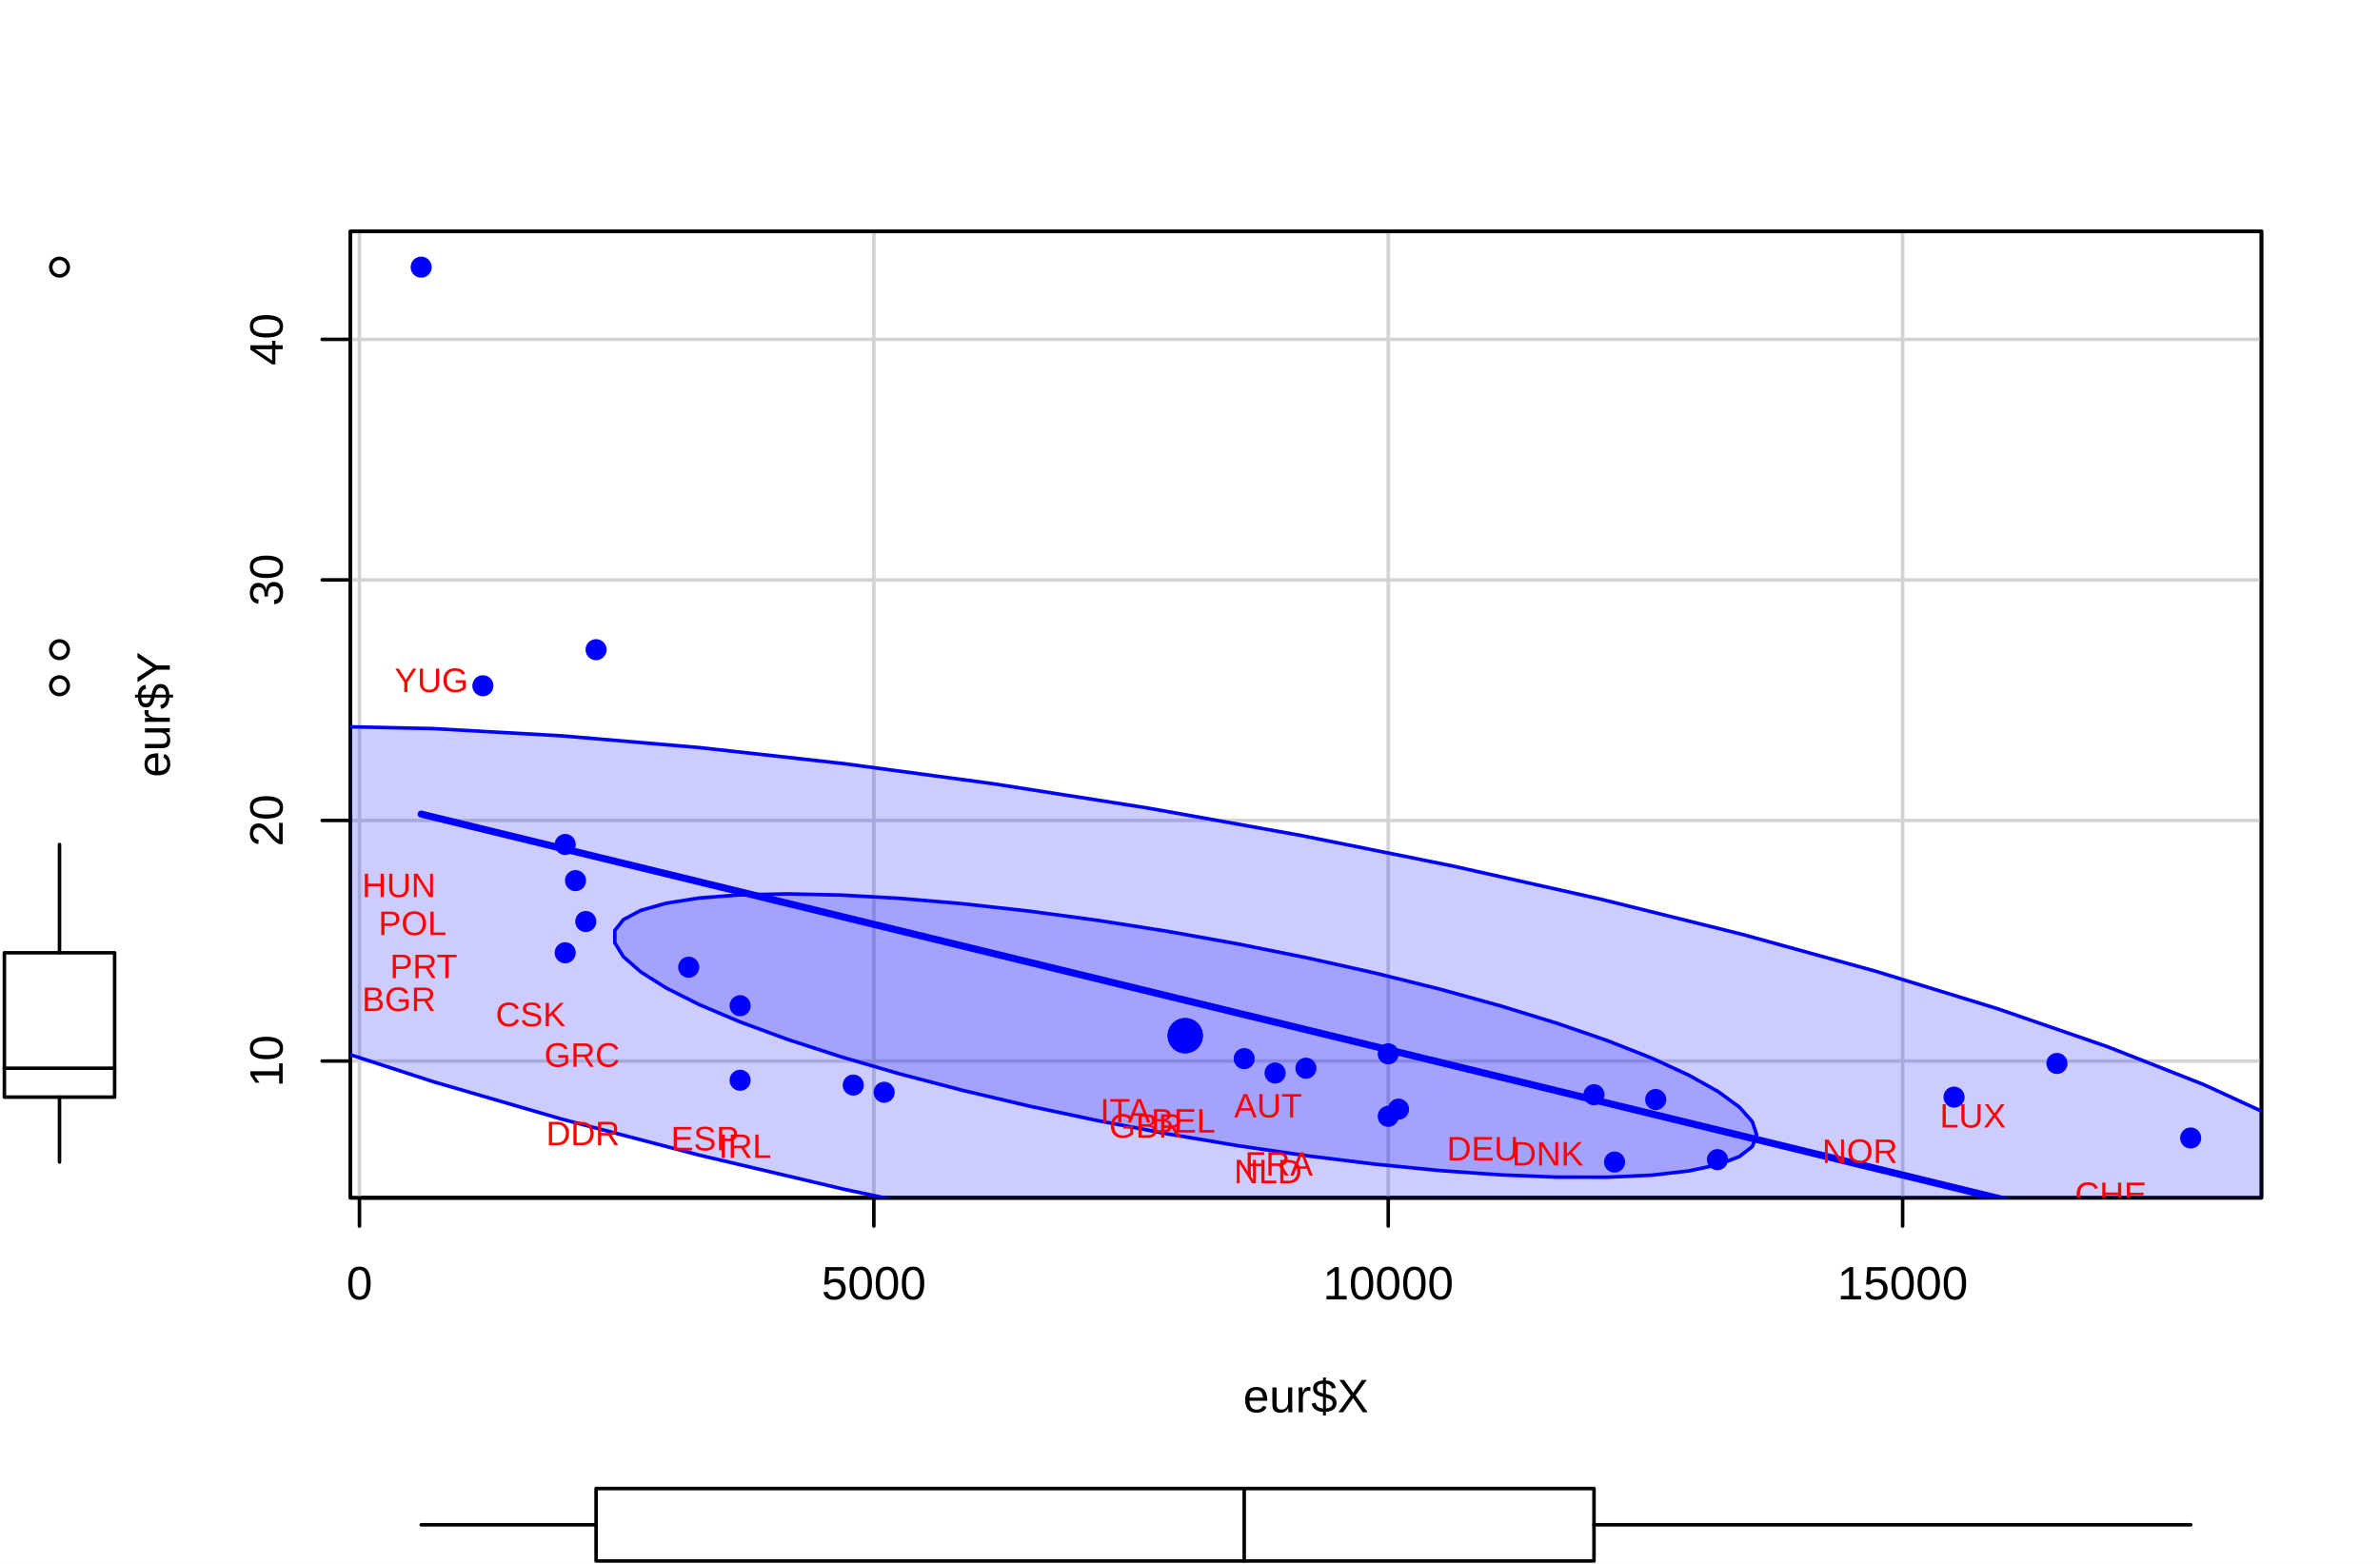
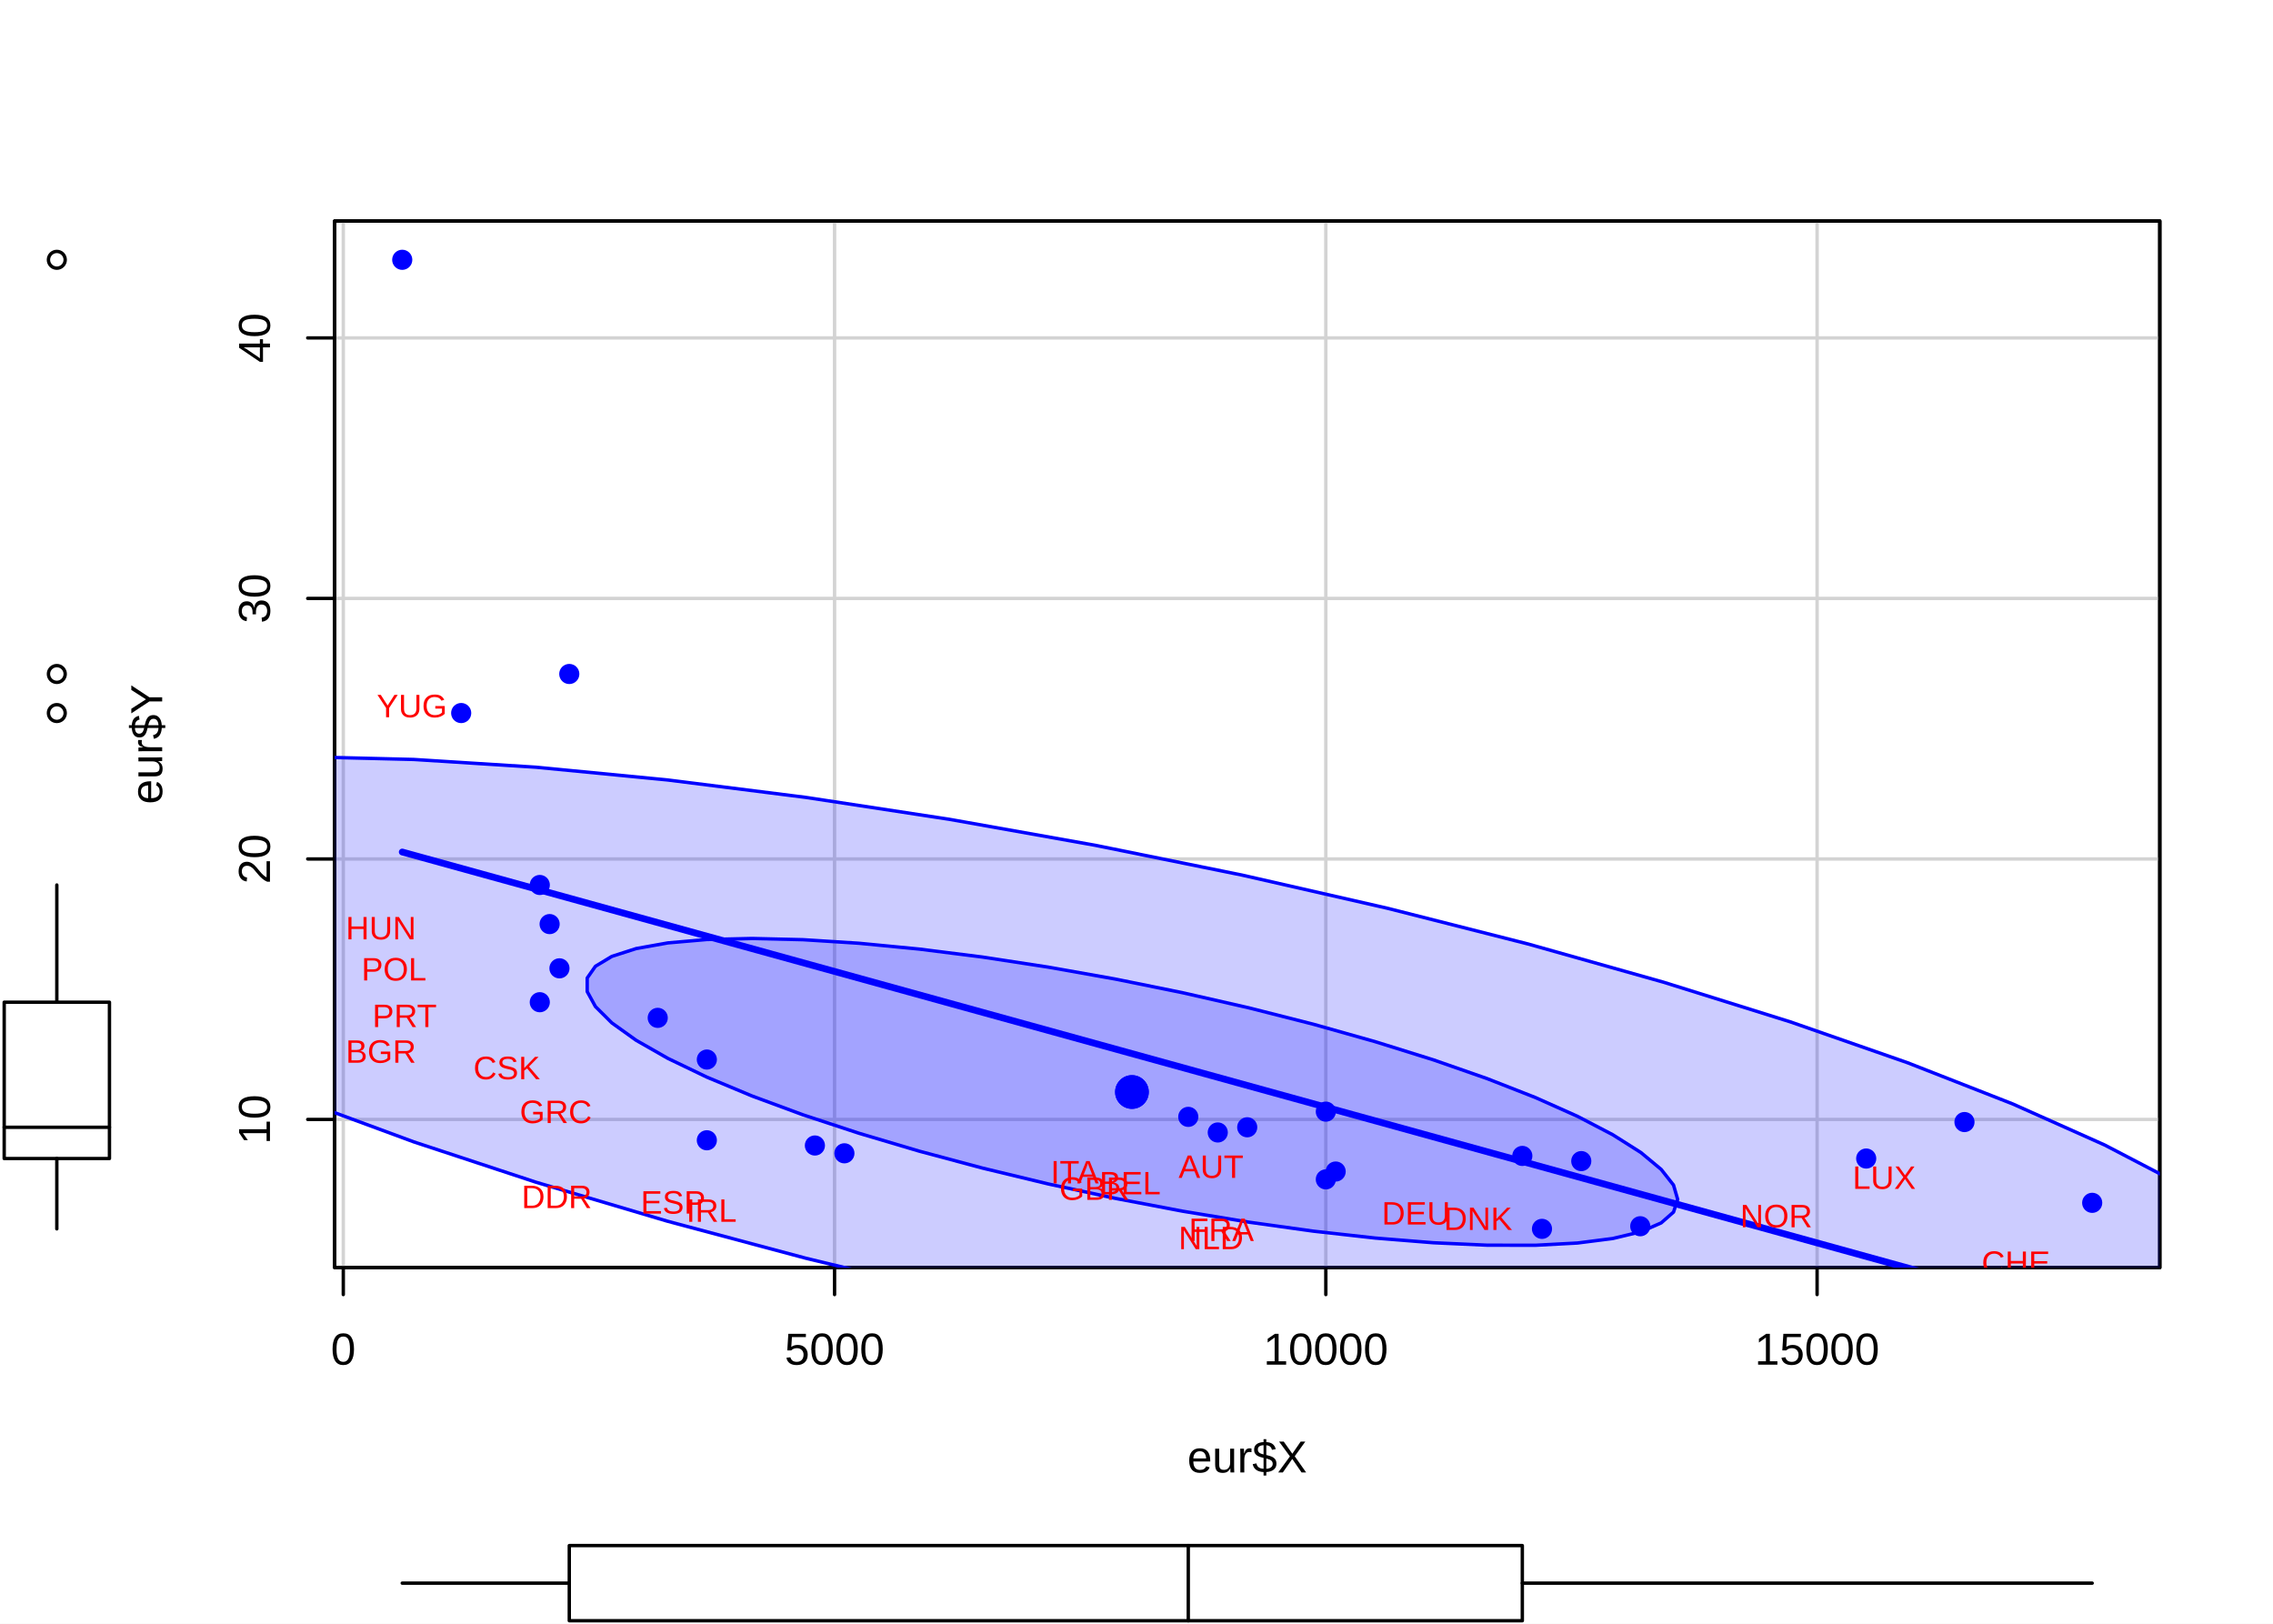
- <svg xmlns="http://www.w3.org/2000/svg" class="svglite" width="504.00pt" height="331.20pt" viewBox="0 0 504.00 331.20">
+ <svg xmlns="http://www.w3.org/2000/svg" class="svglite" width="504.00pt" height="360.00pt" viewBox="0 0 504.00 360.00">
  <defs>
    <style type="text/css">
    .svglite line, .svglite polyline, .svglite polygon, .svglite path, .svglite rect, .svglite circle {
      fill: none;
      stroke: #000000;
      stroke-linecap: round;
      stroke-linejoin: round;
      stroke-miterlimit: 10.00;
    }
    .svglite text {
      white-space: pre;
    }
  </style>
  </defs>
  <rect width="100%" height="100%" style="stroke: none; fill: #FFFFFF;" />
  <defs>
-     <clipPath id="cpMC4wMHw1MDQuMDB8MC4wMHwzMzEuMjA=">
-       <rect x="0.00" y="0.00" width="504.00" height="331.20" />
+     <clipPath id="cpMC4wMHw1MDQuMDB8MC4wMHwzNjAuMDA=">
+       <rect x="0.00" y="0.00" width="504.00" height="360.00" />
    </clipPath>
  </defs>
-   <g clip-path="url(#cpMC4wMHw1MDQuMDB8MC4wMHwzMzEuMjA=)">
+   <g clip-path="url(#cpMC4wMHw1MDQuMDB8MC4wMHwzNjAuMDA=)">
</g>
  <defs>
-     <clipPath id="cpMC4wMHwyNS4yMHwwLjAwfDMxNC42NA==">
-       <rect x="0.00" y="0.00" width="25.20" height="314.64" />
+     <clipPath id="cpMC4wMHwyNS4yMHwwLjAwfDM0Mi4wMA==">
+       <rect x="0.00" y="0.00" width="25.20" height="342.00" />
    </clipPath>
  </defs>
-   <g clip-path="url(#cpMC4wMHwyNS4yMHwwLjAwfDMxNC42NA==)">
+   <g clip-path="url(#cpMC4wMHwyNS4yMHwwLjAwfDM0Mi4wMA==)">
</g>
  <defs>
-     <clipPath id="cpMC4wMHwyNS4yMHw0OS4wMHwyNTMuNjg=">
-       <rect x="0.00" y="49.00" width="25.20" height="204.68" />
+     <clipPath id="cpMC4wMHwyNS4yMHw0OS4wMHwyODEuMDQ=">
+       <rect x="0.00" y="49.00" width="25.20" height="232.04" />
    </clipPath>
  </defs>
-   <g clip-path="url(#cpMC4wMHwyNS4yMHw0OS4wMHwyNTMuNjg=)">
-     <polyline points="0.93,232.35 24.27,232.35 24.27,201.78 0.93,201.78 0.93,232.35 " style="stroke-width: 0.75;" />
-     <polyline points="0.93,226.23 24.27,226.23 " style="stroke-width: 0.75;" />
-     <polyline points="12.60,246.10 12.60,232.35 " style="stroke-width: 0.75;" />
-     <polyline points="12.60,201.78 12.60,178.85 " style="stroke-width: 0.75;" />
-     <circle cx="12.60" cy="56.58" r="1.86" style="stroke-width: 0.75;" />
-     <circle cx="12.60" cy="145.23" r="1.86" style="stroke-width: 0.75;" />
-     <circle cx="12.60" cy="137.59" r="1.86" style="stroke-width: 0.75;" />
+   <g clip-path="url(#cpMC4wMHwyNS4yMHw0OS4wMHwyODEuMDQ=)">
+     <polyline points="0.93,256.86 24.27,256.86 24.27,222.20 0.93,222.20 0.93,256.86 " style="stroke-width: 0.75;" />
+     <polyline points="0.93,249.93 24.27,249.93 " style="stroke-width: 0.75;" />
+     <polyline points="12.60,272.45 12.60,256.86 " style="stroke-width: 0.75;" />
+     <polyline points="12.60,222.20 12.60,196.21 " style="stroke-width: 0.75;" />
+     <circle cx="12.60" cy="57.60" r="1.86" style="stroke-width: 0.75;" />
+     <circle cx="12.60" cy="158.09" r="1.86" style="stroke-width: 0.75;" />
+     <circle cx="12.60" cy="149.43" r="1.86" style="stroke-width: 0.75;" />
  </g>
  <defs>
-     <clipPath id="cpNzQuMjB8NDc4LjkwfDMxNC42NHwzMzEuMjA=">
-       <rect x="74.20" y="314.64" width="404.70" height="16.56" />
+     <clipPath id="cpNzQuMjB8NDc4LjkwfDM0Mi4wMHwzNjAuMDA=">
+       <rect x="74.20" y="342.00" width="404.70" height="18.00" />
    </clipPath>
  </defs>
-   <g clip-path="url(#cpNzQuMjB8NDc4LjkwfDMxNC42NHwzMzEuMjA=)">
+   <g clip-path="url(#cpNzQuMjB8NDc4LjkwfDM0Mi4wMHwzNjAuMDA=)">
</g>
  <defs>
-     <clipPath id="cpMjUuMjB8NTA0LjAwfDMxNC42NHwzMzEuMjA=">
-       <rect x="25.20" y="314.64" width="478.80" height="16.56" />
+     <clipPath id="cpMjUuMjB8NTA0LjAwfDM0Mi4wMHwzNjAuMDA=">
+       <rect x="25.20" y="342.00" width="478.80" height="18.00" />
    </clipPath>
  </defs>
-   <g clip-path="url(#cpMjUuMjB8NTA0LjAwfDMxNC42NHwzMzEuMjA=)">
+   <g clip-path="url(#cpMjUuMjB8NTA0LjAwfDM0Mi4wMHwzNjAuMDA=)">
</g>
-   <g clip-path="url(#cpNzQuMjB8NDc4LjkwfDMxNC42NHwzMzEuMjA=)">
-     <polyline points="126.23,330.59 126.23,315.25 337.55,315.25 337.55,330.59 126.23,330.59 " style="stroke-width: 0.75;" />
-     <polyline points="263.48,330.59 263.48,315.25 " style="stroke-width: 0.75;" />
-     <polyline points="89.19,322.92 126.23,322.92 " style="stroke-width: 0.75;" />
-     <polyline points="337.55,322.92 463.91,322.92 " style="stroke-width: 0.75;" />
+   <g clip-path="url(#cpNzQuMjB8NDc4LjkwfDM0Mi4wMHwzNjAuMDA=)">
+     <polyline points="126.23,359.33 126.23,342.67 337.55,342.67 337.55,359.33 126.23,359.33 " style="stroke-width: 0.75;" />
+     <polyline points="263.48,359.33 263.48,342.67 " style="stroke-width: 0.75;" />
+     <polyline points="89.19,351.00 126.23,351.00 " style="stroke-width: 0.75;" />
+     <polyline points="337.55,351.00 463.91,351.00 " style="stroke-width: 0.75;" />
  </g>
  <defs>
-     <clipPath id="cpNzQuMjB8NDc4LjkwfDQ5LjAwfDI1My42OA==">
-       <rect x="74.20" y="49.00" width="404.70" height="204.68" />
+     <clipPath id="cpNzQuMjB8NDc4LjkwfDQ5LjAwfDI4MS4wNA==">
+       <rect x="74.20" y="49.00" width="404.70" height="232.04" />
    </clipPath>
  </defs>
-   <g clip-path="url(#cpNzQuMjB8NDc4LjkwfDQ5LjAwfDI1My42OA==)">
+   <g clip-path="url(#cpNzQuMjB8NDc4LjkwfDQ5LjAwfDI4MS4wNA==)">
</g>
-   <g clip-path="url(#cpMC4wMHw1MDQuMDB8MC4wMHwzMzEuMjA=)">
-     <line x1="76.12" y1="253.68" x2="402.91" y2="253.68" style="stroke-width: 0.75;" />
-     <line x1="76.12" y1="253.68" x2="76.12" y2="259.66" style="stroke-width: 0.75;" />
-     <line x1="185.05" y1="253.68" x2="185.05" y2="259.66" style="stroke-width: 0.75;" />
-     <line x1="293.98" y1="253.68" x2="293.98" y2="259.66" style="stroke-width: 0.75;" />
-     <line x1="402.91" y1="253.68" x2="402.91" y2="259.66" style="stroke-width: 0.75;" />
-     <text x="76.12" y="275.20" text-anchor="middle" style="font-size: 9.96px; font-family: &quot;Arial&quot;;" textLength="5.54px" lengthAdjust="spacingAndGlyphs">0</text>
-     <text x="185.05" y="275.20" text-anchor="middle" style="font-size: 9.96px; font-family: &quot;Arial&quot;;" textLength="22.15px" lengthAdjust="spacingAndGlyphs">5000</text>
-     <text x="293.98" y="275.20" text-anchor="middle" style="font-size: 9.96px; font-family: &quot;Arial&quot;;" textLength="27.68px" lengthAdjust="spacingAndGlyphs">10000</text>
-     <text x="402.91" y="275.20" text-anchor="middle" style="font-size: 9.96px; font-family: &quot;Arial&quot;;" textLength="27.68px" lengthAdjust="spacingAndGlyphs">15000</text>
-     <line x1="74.20" y1="224.71" x2="74.20" y2="71.87" style="stroke-width: 0.75;" />
-     <line x1="74.20" y1="224.71" x2="68.23" y2="224.71" style="stroke-width: 0.75;" />
-     <line x1="74.20" y1="173.76" x2="68.23" y2="173.76" style="stroke-width: 0.75;" />
-     <line x1="74.20" y1="122.81" x2="68.23" y2="122.81" style="stroke-width: 0.75;" />
-     <line x1="74.20" y1="71.87" x2="68.23" y2="71.87" style="stroke-width: 0.75;" />
-     <text transform="translate(59.86,224.71) rotate(-90)" text-anchor="middle" style="font-size: 9.96px; font-family: &quot;Arial&quot;;" textLength="11.07px" lengthAdjust="spacingAndGlyphs">10</text>
-     <text transform="translate(59.86,173.76) rotate(-90)" text-anchor="middle" style="font-size: 9.96px; font-family: &quot;Arial&quot;;" textLength="11.07px" lengthAdjust="spacingAndGlyphs">20</text>
-     <text transform="translate(59.86,122.81) rotate(-90)" text-anchor="middle" style="font-size: 9.96px; font-family: &quot;Arial&quot;;" textLength="11.07px" lengthAdjust="spacingAndGlyphs">30</text>
-     <text transform="translate(59.86,71.87) rotate(-90)" text-anchor="middle" style="font-size: 9.96px; font-family: &quot;Arial&quot;;" textLength="11.07px" lengthAdjust="spacingAndGlyphs">40</text>
-     <polygon points="74.20,253.68 478.90,253.68 478.90,49.00 74.20,49.00 " style="stroke-width: 0.75;" />
+   <g clip-path="url(#cpMC4wMHw1MDQuMDB8MC4wMHwzNjAuMDA=)">
+     <line x1="76.12" y1="281.04" x2="402.91" y2="281.04" style="stroke-width: 0.75;" />
+     <line x1="76.12" y1="281.04" x2="76.12" y2="287.02" style="stroke-width: 0.75;" />
+     <line x1="185.05" y1="281.04" x2="185.05" y2="287.02" style="stroke-width: 0.75;" />
+     <line x1="293.98" y1="281.04" x2="293.98" y2="287.02" style="stroke-width: 0.75;" />
+     <line x1="402.91" y1="281.04" x2="402.91" y2="287.02" style="stroke-width: 0.75;" />
+     <text x="76.12" y="302.56" text-anchor="middle" style="font-size: 9.96px; font-family: &quot;Arial&quot;;" textLength="5.54px" lengthAdjust="spacingAndGlyphs">0</text>
+     <text x="185.05" y="302.56" text-anchor="middle" style="font-size: 9.96px; font-family: &quot;Arial&quot;;" textLength="22.15px" lengthAdjust="spacingAndGlyphs">5000</text>
+     <text x="293.98" y="302.56" text-anchor="middle" style="font-size: 9.96px; font-family: &quot;Arial&quot;;" textLength="27.68px" lengthAdjust="spacingAndGlyphs">10000</text>
+     <text x="402.91" y="302.56" text-anchor="middle" style="font-size: 9.96px; font-family: &quot;Arial&quot;;" textLength="27.68px" lengthAdjust="spacingAndGlyphs">15000</text>
+     <line x1="74.20" y1="248.19" x2="74.20" y2="74.92" style="stroke-width: 0.75;" />
+     <line x1="74.20" y1="248.19" x2="68.23" y2="248.19" style="stroke-width: 0.75;" />
+     <line x1="74.20" y1="190.44" x2="68.23" y2="190.44" style="stroke-width: 0.75;" />
+     <line x1="74.20" y1="132.68" x2="68.23" y2="132.68" style="stroke-width: 0.75;" />
+     <line x1="74.20" y1="74.92" x2="68.23" y2="74.92" style="stroke-width: 0.75;" />
+     <text transform="translate(59.86,248.19) rotate(-90)" text-anchor="middle" style="font-size: 9.96px; font-family: &quot;Arial&quot;;" textLength="11.07px" lengthAdjust="spacingAndGlyphs">10</text>
+     <text transform="translate(59.86,190.44) rotate(-90)" text-anchor="middle" style="font-size: 9.96px; font-family: &quot;Arial&quot;;" textLength="11.07px" lengthAdjust="spacingAndGlyphs">20</text>
+     <text transform="translate(59.86,132.68) rotate(-90)" text-anchor="middle" style="font-size: 9.96px; font-family: &quot;Arial&quot;;" textLength="11.07px" lengthAdjust="spacingAndGlyphs">30</text>
+     <text transform="translate(59.86,74.92) rotate(-90)" text-anchor="middle" style="font-size: 9.96px; font-family: &quot;Arial&quot;;" textLength="11.07px" lengthAdjust="spacingAndGlyphs">40</text>
+     <polygon points="74.20,281.04 478.90,281.04 478.90,49.00 74.20,49.00 " style="stroke-width: 0.75;" />
  </g>
  <defs>
-     <clipPath id="cpMjUuMjB8NTA0LjAwfDAuMDB8MzE0LjY0">
-       <rect x="25.20" y="0.00" width="478.80" height="314.64" />
+     <clipPath id="cpMjUuMjB8NTA0LjAwfDAuMDB8MzQyLjAw">
+       <rect x="25.20" y="0.00" width="478.80" height="342.00" />
    </clipPath>
  </defs>
-   <g clip-path="url(#cpMjUuMjB8NTA0LjAwfDAuMDB8MzE0LjY0)">
-     <text x="276.55" y="299.10" text-anchor="middle" style="font-size: 9.96px; font-family: &quot;Arial&quot;;" textLength="26.56px" lengthAdjust="spacingAndGlyphs">eur$X</text>
-     <text transform="translate(35.96,151.34) rotate(-90)" text-anchor="middle" style="font-size: 9.96px; font-family: &quot;Arial&quot;;" textLength="26.56px" lengthAdjust="spacingAndGlyphs">eur$Y</text>
+   <g clip-path="url(#cpMjUuMjB8NTA0LjAwfDAuMDB8MzQyLjAw)">
+     <text x="276.55" y="326.46" text-anchor="middle" style="font-size: 9.96px; font-family: &quot;Arial&quot;;" textLength="26.56px" lengthAdjust="spacingAndGlyphs">eur$X</text>
+     <text transform="translate(35.96,165.02) rotate(-90)" text-anchor="middle" style="font-size: 9.96px; font-family: &quot;Arial&quot;;" textLength="26.56px" lengthAdjust="spacingAndGlyphs">eur$Y</text>
  </g>
-   <g clip-path="url(#cpNzQuMjB8NDc4LjkwfDQ5LjAwfDI1My42OA==)">
-     <line x1="76.12" y1="253.68" x2="76.12" y2="49.00" style="stroke-width: 0.75; stroke: #D3D3D3;" />
-     <line x1="185.05" y1="253.68" x2="185.05" y2="49.00" style="stroke-width: 0.75; stroke: #D3D3D3;" />
-     <line x1="293.98" y1="253.68" x2="293.98" y2="49.00" style="stroke-width: 0.75; stroke: #D3D3D3;" />
-     <line x1="402.91" y1="253.68" x2="402.91" y2="49.00" style="stroke-width: 0.75; stroke: #D3D3D3;" />
-     <line x1="74.20" y1="224.71" x2="478.90" y2="224.71" style="stroke-width: 0.75; stroke: #D3D3D3;" />
-     <line x1="74.20" y1="173.76" x2="478.90" y2="173.76" style="stroke-width: 0.75; stroke: #D3D3D3;" />
-     <line x1="74.20" y1="122.81" x2="478.90" y2="122.81" style="stroke-width: 0.75; stroke: #D3D3D3;" />
-     <line x1="74.20" y1="71.87" x2="478.90" y2="71.87" style="stroke-width: 0.75; stroke: #D3D3D3;" />
+   <g clip-path="url(#cpNzQuMjB8NDc4LjkwfDQ5LjAwfDI4MS4wNA==)">
+     <line x1="76.12" y1="281.04" x2="76.12" y2="49.00" style="stroke-width: 0.75; stroke: #D3D3D3;" />
+     <line x1="185.05" y1="281.04" x2="185.05" y2="49.00" style="stroke-width: 0.75; stroke: #D3D3D3;" />
+     <line x1="293.98" y1="281.04" x2="293.98" y2="49.00" style="stroke-width: 0.75; stroke: #D3D3D3;" />
+     <line x1="402.91" y1="281.04" x2="402.91" y2="49.00" style="stroke-width: 0.75; stroke: #D3D3D3;" />
+     <line x1="74.20" y1="248.19" x2="478.90" y2="248.19" style="stroke-width: 0.75; stroke: #D3D3D3;" />
+     <line x1="74.20" y1="190.44" x2="478.90" y2="190.44" style="stroke-width: 0.75; stroke: #D3D3D3;" />
+     <line x1="74.20" y1="132.68" x2="478.90" y2="132.68" style="stroke-width: 0.75; stroke: #D3D3D3;" />
+     <line x1="74.20" y1="74.92" x2="478.90" y2="74.92" style="stroke-width: 0.75; stroke: #D3D3D3;" />
  </g>
-   <g clip-path="url(#cpMC4wMHw1MDQuMDB8MC4wMHwzMzEuMjA=)">
-     <polygon points="74.20,253.68 478.90,253.68 478.90,49.00 74.20,49.00 " style="stroke-width: 0.75;" />
+   <g clip-path="url(#cpMC4wMHw1MDQuMDB8MC4wMHwzNjAuMDA=)">
+     <polygon points="74.20,281.04 478.90,281.04 478.90,49.00 74.20,49.00 " style="stroke-width: 0.75;" />
  </g>
-   <g clip-path="url(#cpNzQuMjB8NDc4LjkwfDQ5LjAwfDI1My42OA==)">
-     <circle cx="89.19" cy="56.58" r="1.86" style="stroke-width: 0.75; stroke: #0000FF; fill: #0000FF;" />
-     <circle cx="293.98" cy="223.18" r="1.86" style="stroke-width: 0.75; stroke: #0000FF; fill: #0000FF;" />
-     <circle cx="276.55" cy="226.23" r="1.86" style="stroke-width: 0.75; stroke: #0000FF; fill: #0000FF;" />
-     <circle cx="119.69" cy="201.78" r="1.86" style="stroke-width: 0.75; stroke: #0000FF; fill: #0000FF;" />
-     <circle cx="463.91" cy="241.01" r="1.86" style="stroke-width: 0.75; stroke: #0000FF; fill: #0000FF;" />
-     <circle cx="145.84" cy="204.84" r="1.86" style="stroke-width: 0.75; stroke: #0000FF; fill: #0000FF;" />
-     <circle cx="156.73" cy="228.78" r="1.86" style="stroke-width: 0.75; stroke: #0000FF; fill: #0000FF;" />
-     <circle cx="337.55" cy="231.84" r="1.86" style="stroke-width: 0.75; stroke: #0000FF; fill: #0000FF;" />
-     <circle cx="350.62" cy="232.86" r="1.86" style="stroke-width: 0.75; stroke: #0000FF; fill: #0000FF;" />
-     <circle cx="180.69" cy="229.80" r="1.86" style="stroke-width: 0.75; stroke: #0000FF; fill: #0000FF;" />
-     <circle cx="341.91" cy="246.10" r="1.86" style="stroke-width: 0.75; stroke: #0000FF; fill: #0000FF;" />
-     <circle cx="296.16" cy="234.90" r="1.86" style="stroke-width: 0.75; stroke: #0000FF; fill: #0000FF;" />
-     <circle cx="270.02" cy="227.25" r="1.86" style="stroke-width: 0.75; stroke: #0000FF; fill: #0000FF;" />
-     <circle cx="156.73" cy="212.99" r="1.86" style="stroke-width: 0.75; stroke: #0000FF; fill: #0000FF;" />
-     <circle cx="119.69" cy="178.85" r="1.86" style="stroke-width: 0.75; stroke: #0000FF; fill: #0000FF;" />
-     <circle cx="187.23" cy="231.33" r="1.86" style="stroke-width: 0.75; stroke: #0000FF; fill: #0000FF;" />
-     <circle cx="263.48" cy="224.20" r="1.86" style="stroke-width: 0.75; stroke: #0000FF; fill: #0000FF;" />
-     <circle cx="435.59" cy="225.22" r="1.86" style="stroke-width: 0.75; stroke: #0000FF; fill: #0000FF;" />
-     <circle cx="293.98" cy="236.42" r="1.86" style="stroke-width: 0.75; stroke: #0000FF; fill: #0000FF;" />
-     <circle cx="413.80" cy="232.35" r="1.86" style="stroke-width: 0.75; stroke: #0000FF; fill: #0000FF;" />
-     <circle cx="121.87" cy="186.50" r="1.86" style="stroke-width: 0.75; stroke: #0000FF; fill: #0000FF;" />
-     <circle cx="124.05" cy="195.16" r="1.86" style="stroke-width: 0.75; stroke: #0000FF; fill: #0000FF;" />
-     <circle cx="102.26" cy="145.23" r="1.86" style="stroke-width: 0.75; stroke: #0000FF; fill: #0000FF;" />
-     <circle cx="363.70" cy="245.59" r="1.86" style="stroke-width: 0.75; stroke: #0000FF; fill: #0000FF;" />
-     <circle cx="126.23" cy="137.59" r="1.86" style="stroke-width: 0.75; stroke: #0000FF; fill: #0000FF;" />
-     <polyline points="89.19,172.41 463.91,263.72 " style="stroke-width: 1.50; stroke: #0000FF;" />
-     <polyline points="372.00,240.34 371.08,237.55 368.34,234.47 363.83,231.17 357.60,227.69 349.76,224.08 340.42,220.40 329.72,216.71 317.83,213.05 304.93,209.49 291.21,206.08 276.88,202.87 262.15,199.91 247.26,197.24 232.42,194.91 217.87,192.95 203.82,191.39 190.48,190.25 178.06,189.56 166.75,189.31 156.71,189.52 148.10,190.18 141.05,191.29 135.67,192.82 132.03,194.75 130.20,197.05 130.20,199.69 132.03,202.63 135.67,205.82 141.05,209.22 148.10,212.77 156.71,216.42 166.75,220.12 178.06,223.80 190.48,227.42 203.82,230.91 217.87,234.23 232.42,237.32 247.26,240.14 262.15,242.64 276.88,244.79 291.21,246.55 304.93,247.91 317.83,248.82 329.72,249.30 340.42,249.31 349.76,248.88 357.60,247.99 363.83,246.67 368.34,244.94 371.08,242.82 372.00,240.34 " style="stroke-width: 0.75; stroke: #0000FF;" />
-     <polygon points="372.00,240.34 371.08,237.55 368.34,234.47 363.83,231.17 357.60,227.69 349.76,224.08 340.42,220.40 329.72,216.71 317.83,213.05 304.93,209.49 291.21,206.08 276.88,202.87 262.15,199.91 247.26,197.24 232.42,194.91 217.87,192.95 203.82,191.39 190.48,190.25 178.06,189.56 166.75,189.31 156.71,189.52 148.10,190.18 141.05,191.29 135.67,192.82 132.03,194.75 130.20,197.05 130.20,199.69 132.03,202.63 135.67,205.82 141.05,209.22 148.10,212.77 156.71,216.42 166.75,220.12 178.06,223.80 190.48,227.42 203.82,230.91 217.87,234.23 232.42,237.32 247.26,240.14 262.15,242.64 276.88,244.79 291.21,246.55 304.93,247.91 317.83,248.82 329.72,249.30 340.42,249.31 349.76,248.88 357.60,247.99 363.83,246.67 368.34,244.94 371.08,242.82 372.00,240.34 " style="stroke-width: 0.75; stroke: none; fill: #0000FF; fill-opacity: 0.20;" />
-     <circle cx="250.99" cy="219.34" r="3.36" style="stroke-width: 0.75; stroke: #0000FF; fill: #0000FF;" />
-     <polyline points="515.25,265.21 513.25,259.10 507.27,252.39 497.41,245.18 483.81,237.58 466.68,229.70 446.28,221.67 422.92,213.60 396.96,205.62 368.78,197.84 338.82,190.39 307.52,183.38 275.37,176.91 242.85,171.09 210.45,166.00 178.67,161.72 147.98,158.31 118.85,155.83 91.73,154.30 67.02,153.77 45.10,154.23 26.30,155.67 10.91,158.08 -0.84,161.42 -8.78,165.64 -12.78,170.67 -12.78,176.44 -8.78,182.86 -0.84,189.83 10.91,197.25 26.30,205.00 45.10,212.97 67.02,221.04 91.73,229.08 118.85,236.98 147.98,244.61 178.67,251.85 210.45,258.60 242.85,264.76 275.37,270.22 307.52,274.92 338.82,278.77 368.78,281.72 396.96,283.73 422.92,284.76 446.28,284.80 466.68,283.85 483.81,281.91 497.41,279.03 507.27,275.25 513.25,270.62 515.25,265.21 " style="stroke-width: 0.75; stroke: #0000FF;" />
-     <polygon points="515.25,265.21 513.25,259.10 507.27,252.39 497.41,245.18 483.81,237.58 466.68,229.70 446.28,221.67 422.92,213.60 396.96,205.62 368.78,197.84 338.82,190.39 307.52,183.38 275.37,176.91 242.85,171.09 210.45,166.00 178.67,161.72 147.98,158.31 118.85,155.83 91.73,154.30 67.02,153.77 45.10,154.23 26.30,155.67 10.91,158.08 -0.84,161.42 -8.78,165.64 -12.78,170.67 -12.78,176.44 -8.78,182.86 -0.84,189.83 10.91,197.25 26.30,205.00 45.10,212.97 67.02,221.04 91.73,229.08 118.85,236.98 147.98,244.61 178.67,251.85 210.45,258.60 242.85,264.76 275.37,270.22 307.52,274.92 338.82,278.77 368.78,281.72 396.96,283.73 422.92,284.76 446.28,284.80 466.68,283.85 483.81,281.91 497.41,279.03 507.27,275.25 513.25,270.62 515.25,265.21 " style="stroke-width: 0.75; stroke: none; fill: #0000FF; fill-opacity: 0.20;" />
-     <circle cx="250.99" cy="219.34" r="3.36" style="stroke-width: 0.75; stroke: #0000FF; fill: #0000FF;" />
-     <text x="60.16" y="61.28" text-anchor="end" style="font-size: 7.20px;fill: #FF0000; font-family: &quot;Arial&quot;;" textLength="13.59px" lengthAdjust="spacingAndGlyphs">ALB</text>
-     <text x="275.73" y="236.65" text-anchor="end" style="font-size: 7.20px;fill: #FF0000; font-family: &quot;Arial&quot;;" textLength="14.38px" lengthAdjust="spacingAndGlyphs">AUT</text>
-     <text x="257.38" y="239.86" text-anchor="end" style="font-size: 7.20px;fill: #FF0000; font-family: &quot;Arial&quot;;" textLength="13.59px" lengthAdjust="spacingAndGlyphs">BEL</text>
-     <text x="92.27" y="214.12" text-anchor="end" style="font-size: 7.20px;fill: #FF0000; font-family: &quot;Arial&quot;;" textLength="15.57px" lengthAdjust="spacingAndGlyphs">BGR</text>
-     <text x="454.60" y="255.41" text-anchor="end" style="font-size: 7.20px;fill: #FF0000; font-family: &quot;Arial&quot;;" textLength="15.18px" lengthAdjust="spacingAndGlyphs">CHE</text>
-     <text x="119.78" y="217.34" text-anchor="end" style="font-size: 7.20px;fill: #FF0000; font-family: &quot;Arial&quot;;" textLength="14.78px" lengthAdjust="spacingAndGlyphs">CSK</text>
-     <text x="131.25" y="242.54" text-anchor="end" style="font-size: 7.20px;fill: #FF0000; font-family: &quot;Arial&quot;;" textLength="15.57px" lengthAdjust="spacingAndGlyphs">DDR</text>
-     <text x="321.59" y="245.76" text-anchor="end" style="font-size: 7.20px;fill: #FF0000; font-family: &quot;Arial&quot;;" textLength="15.18px" lengthAdjust="spacingAndGlyphs">DEU</text>
-     <text x="335.35" y="246.83" text-anchor="end" style="font-size: 7.20px;fill: #FF0000; font-family: &quot;Arial&quot;;" textLength="15.18px" lengthAdjust="spacingAndGlyphs">DNK</text>
-     <text x="156.48" y="243.62" text-anchor="end" style="font-size: 7.20px;fill: #FF0000; font-family: &quot;Arial&quot;;" textLength="14.39px" lengthAdjust="spacingAndGlyphs">ESP</text>
-     <text x="326.18" y="260.78" text-anchor="end" style="font-size: 7.20px;fill: #FF0000; font-family: &quot;Arial&quot;;" textLength="11.58px" lengthAdjust="spacingAndGlyphs">FIN</text>
-     <text x="278.02" y="248.98" text-anchor="end" style="font-size: 7.20px;fill: #FF0000; font-family: &quot;Arial&quot;;" textLength="14.38px" lengthAdjust="spacingAndGlyphs">FRA</text>
-     <text x="250.50" y="240.94" text-anchor="end" style="font-size: 7.20px;fill: #FF0000; font-family: &quot;Arial&quot;;" textLength="15.57px" lengthAdjust="spacingAndGlyphs">GBR</text>
-     <text x="131.25" y="225.92" text-anchor="end" style="font-size: 7.20px;fill: #FF0000; font-family: &quot;Arial&quot;;" textLength="15.97px" lengthAdjust="spacingAndGlyphs">GRC</text>
-     <text x="92.27" y="189.99" text-anchor="end" style="font-size: 7.20px;fill: #FF0000; font-family: &quot;Arial&quot;;" textLength="15.57px" lengthAdjust="spacingAndGlyphs">HUN</text>
-     <text x="163.36" y="245.23" text-anchor="end" style="font-size: 7.20px;fill: #FF0000; font-family: &quot;Arial&quot;;" textLength="11.18px" lengthAdjust="spacingAndGlyphs">IRL</text>
-     <text x="243.62" y="237.72" text-anchor="end" style="font-size: 7.20px;fill: #FF0000; font-family: &quot;Arial&quot;;" textLength="11.18px" lengthAdjust="spacingAndGlyphs">ITA</text>
-     <text x="424.79" y="238.79" text-anchor="end" style="font-size: 7.20px;fill: #FF0000; font-family: &quot;Arial&quot;;" textLength="13.98px" lengthAdjust="spacingAndGlyphs">LUX</text>
-     <text x="275.73" y="250.59" text-anchor="end" style="font-size: 7.20px;fill: #FF0000; font-family: &quot;Arial&quot;;" textLength="14.38px" lengthAdjust="spacingAndGlyphs">NLD</text>
-     <text x="401.86" y="246.30" text-anchor="end" style="font-size: 7.20px;fill: #FF0000; font-family: &quot;Arial&quot;;" textLength="15.97px" lengthAdjust="spacingAndGlyphs">NOR</text>
-     <text x="94.56" y="198.03" text-anchor="end" style="font-size: 7.20px;fill: #FF0000; font-family: &quot;Arial&quot;;" textLength="14.38px" lengthAdjust="spacingAndGlyphs">POL</text>
-     <text x="96.85" y="207.15" text-anchor="end" style="font-size: 7.20px;fill: #FF0000; font-family: &quot;Arial&quot;;" textLength="14.38px" lengthAdjust="spacingAndGlyphs">PRT</text>
-     <text x="73.92" y="154.59" text-anchor="end" style="font-size: 7.20px;fill: #FF0000; font-family: &quot;Arial&quot;;" textLength="15.97px" lengthAdjust="spacingAndGlyphs">ROU</text>
-     <text x="349.11" y="260.24" text-anchor="end" style="font-size: 7.20px;fill: #FF0000; font-family: &quot;Arial&quot;;" textLength="16.37px" lengthAdjust="spacingAndGlyphs">SWE</text>
-     <text x="99.15" y="146.55" text-anchor="end" style="font-size: 7.20px;fill: #FF0000; font-family: &quot;Arial&quot;;" textLength="15.57px" lengthAdjust="spacingAndGlyphs">YUG</text>
+   <g clip-path="url(#cpNzQuMjB8NDc4LjkwfDQ5LjAwfDI4MS4wNA==)">
+     <circle cx="89.19" cy="57.60" r="1.86" style="stroke-width: 0.75; stroke: #0000FF; fill: #0000FF;" />
+     <circle cx="293.98" cy="246.46" r="1.86" style="stroke-width: 0.75; stroke: #0000FF; fill: #0000FF;" />
+     <circle cx="276.55" cy="249.93" r="1.86" style="stroke-width: 0.75; stroke: #0000FF; fill: #0000FF;" />
+     <circle cx="119.69" cy="222.20" r="1.86" style="stroke-width: 0.75; stroke: #0000FF; fill: #0000FF;" />
+     <circle cx="463.91" cy="266.68" r="1.86" style="stroke-width: 0.75; stroke: #0000FF; fill: #0000FF;" />
+     <circle cx="145.84" cy="225.67" r="1.86" style="stroke-width: 0.75; stroke: #0000FF; fill: #0000FF;" />
+     <circle cx="156.73" cy="252.81" r="1.86" style="stroke-width: 0.75; stroke: #0000FF; fill: #0000FF;" />
+     <circle cx="337.55" cy="256.28" r="1.86" style="stroke-width: 0.75; stroke: #0000FF; fill: #0000FF;" />
+     <circle cx="350.62" cy="257.43" r="1.86" style="stroke-width: 0.75; stroke: #0000FF; fill: #0000FF;" />
+     <circle cx="180.69" cy="253.97" r="1.86" style="stroke-width: 0.75; stroke: #0000FF; fill: #0000FF;" />
+     <circle cx="341.91" cy="272.45" r="1.86" style="stroke-width: 0.75; stroke: #0000FF; fill: #0000FF;" />
+     <circle cx="296.16" cy="259.74" r="1.86" style="stroke-width: 0.75; stroke: #0000FF; fill: #0000FF;" />
+     <circle cx="270.02" cy="251.08" r="1.86" style="stroke-width: 0.75; stroke: #0000FF; fill: #0000FF;" />
+     <circle cx="156.73" cy="234.91" r="1.86" style="stroke-width: 0.75; stroke: #0000FF; fill: #0000FF;" />
+     <circle cx="119.69" cy="196.21" r="1.86" style="stroke-width: 0.75; stroke: #0000FF; fill: #0000FF;" />
+     <circle cx="187.23" cy="255.70" r="1.86" style="stroke-width: 0.75; stroke: #0000FF; fill: #0000FF;" />
+     <circle cx="263.48" cy="247.62" r="1.86" style="stroke-width: 0.75; stroke: #0000FF; fill: #0000FF;" />
+     <circle cx="435.59" cy="248.77" r="1.86" style="stroke-width: 0.75; stroke: #0000FF; fill: #0000FF;" />
+     <circle cx="293.98" cy="261.48" r="1.86" style="stroke-width: 0.75; stroke: #0000FF; fill: #0000FF;" />
+     <circle cx="413.80" cy="256.86" r="1.86" style="stroke-width: 0.75; stroke: #0000FF; fill: #0000FF;" />
+     <circle cx="121.87" cy="204.88" r="1.86" style="stroke-width: 0.75; stroke: #0000FF; fill: #0000FF;" />
+     <circle cx="124.05" cy="214.69" r="1.86" style="stroke-width: 0.75; stroke: #0000FF; fill: #0000FF;" />
+     <circle cx="102.26" cy="158.09" r="1.86" style="stroke-width: 0.75; stroke: #0000FF; fill: #0000FF;" />
+     <circle cx="363.70" cy="271.87" r="1.86" style="stroke-width: 0.75; stroke: #0000FF; fill: #0000FF;" />
+     <circle cx="126.23" cy="149.43" r="1.86" style="stroke-width: 0.75; stroke: #0000FF; fill: #0000FF;" />
+     <polyline points="89.19,188.90 463.91,292.42 " style="stroke-width: 1.50; stroke: #0000FF;" />
+     <polyline points="372.00,265.92 371.08,262.75 368.34,259.27 363.83,255.52 357.60,251.58 349.76,247.49 340.42,243.32 329.72,239.13 317.83,234.98 304.93,230.95 291.21,227.08 276.88,223.44 262.15,220.08 247.26,217.06 232.42,214.42 217.87,212.19 203.82,210.42 190.48,209.13 178.06,208.34 166.75,208.07 156.71,208.30 148.10,209.05 141.05,210.31 135.67,212.04 132.03,214.23 130.20,216.84 130.20,219.84 132.03,223.17 135.67,226.79 141.05,230.64 148.10,234.66 156.71,238.80 166.75,242.99 178.06,247.17 190.48,251.26 203.82,255.22 217.87,258.98 232.42,262.49 247.26,265.68 262.15,268.52 276.88,270.96 291.21,272.96 304.93,274.49 317.83,275.53 329.72,276.07 340.42,276.09 349.76,275.59 357.60,274.59 363.83,273.10 368.34,271.13 371.08,268.73 372.00,265.92 " style="stroke-width: 0.75; stroke: #0000FF;" />
+     <polygon points="372.00,265.92 371.08,262.75 368.34,259.27 363.83,255.52 357.60,251.58 349.76,247.49 340.42,243.32 329.72,239.13 317.83,234.98 304.93,230.95 291.21,227.08 276.88,223.44 262.15,220.08 247.26,217.06 232.42,214.42 217.87,212.19 203.82,210.42 190.48,209.13 178.06,208.34 166.75,208.07 156.71,208.30 148.10,209.05 141.05,210.31 135.67,212.04 132.03,214.23 130.20,216.84 130.20,219.84 132.03,223.17 135.67,226.79 141.05,230.64 148.10,234.66 156.71,238.80 166.75,242.99 178.06,247.17 190.48,251.26 203.82,255.22 217.87,258.98 232.42,262.49 247.26,265.68 262.15,268.52 276.88,270.96 291.21,272.96 304.93,274.49 317.83,275.53 329.72,276.07 340.42,276.09 349.76,275.59 357.60,274.59 363.83,273.10 368.34,271.13 371.08,268.73 372.00,265.92 " style="stroke-width: 0.75; stroke: none; fill: #0000FF; fill-opacity: 0.20;" />
+     <circle cx="250.99" cy="242.11" r="3.36" style="stroke-width: 0.75; stroke: #0000FF; fill: #0000FF;" />
+     <polyline points="515.25,294.11 513.25,287.18 507.27,279.58 497.41,271.41 483.81,262.79 466.68,253.86 446.28,244.75 422.92,235.60 396.96,226.55 368.78,217.74 338.82,209.29 307.52,201.34 275.37,194.01 242.85,187.41 210.45,181.64 178.67,176.79 147.98,172.92 118.85,170.10 91.73,168.38 67.02,167.77 45.10,168.29 26.30,169.93 10.91,172.66 -0.84,176.45 -8.78,181.23 -12.78,186.93 -12.78,193.47 -8.78,200.75 -0.84,208.65 10.91,217.07 26.30,225.86 45.10,234.89 67.02,244.04 91.73,253.16 118.85,262.11 147.98,270.75 178.67,278.96 210.45,286.62 242.85,293.60 275.37,299.79 307.52,305.12 338.82,309.49 368.78,312.83 396.96,315.11 422.92,316.28 446.28,316.32 466.68,315.24 483.81,313.05 497.41,309.78 507.27,305.49 513.25,300.24 515.25,294.11 " style="stroke-width: 0.75; stroke: #0000FF;" />
+     <polygon points="515.25,294.11 513.25,287.18 507.27,279.58 497.41,271.41 483.81,262.79 466.68,253.86 446.28,244.75 422.92,235.60 396.96,226.55 368.78,217.74 338.82,209.29 307.52,201.34 275.37,194.01 242.85,187.41 210.45,181.64 178.67,176.79 147.98,172.92 118.85,170.10 91.73,168.38 67.02,167.77 45.10,168.29 26.30,169.93 10.91,172.66 -0.84,176.45 -8.78,181.23 -12.78,186.93 -12.78,193.47 -8.78,200.75 -0.84,208.65 10.91,217.07 26.30,225.86 45.10,234.89 67.02,244.04 91.73,253.16 118.85,262.11 147.98,270.75 178.67,278.96 210.45,286.62 242.85,293.60 275.37,299.79 307.52,305.12 338.82,309.49 368.78,312.83 396.96,315.11 422.92,316.28 446.28,316.32 466.68,315.24 483.81,313.05 497.41,309.78 507.27,305.49 513.25,300.24 515.25,294.11 " style="stroke-width: 0.75; stroke: none; fill: #0000FF; fill-opacity: 0.20;" />
+     <circle cx="250.99" cy="242.11" r="3.36" style="stroke-width: 0.75; stroke: #0000FF; fill: #0000FF;" />
+     <text x="60.16" y="62.35" text-anchor="end" style="font-size: 7.20px;fill: #FF0000; font-family: &quot;Arial&quot;;" textLength="13.59px" lengthAdjust="spacingAndGlyphs">ALB</text>
+     <text x="275.73" y="261.15" text-anchor="end" style="font-size: 7.20px;fill: #FF0000; font-family: &quot;Arial&quot;;" textLength="14.38px" lengthAdjust="spacingAndGlyphs">AUT</text>
+     <text x="257.38" y="264.80" text-anchor="end" style="font-size: 7.20px;fill: #FF0000; font-family: &quot;Arial&quot;;" textLength="13.59px" lengthAdjust="spacingAndGlyphs">BEL</text>
+     <text x="92.27" y="235.62" text-anchor="end" style="font-size: 7.20px;fill: #FF0000; font-family: &quot;Arial&quot;;" textLength="15.57px" lengthAdjust="spacingAndGlyphs">BGR</text>
+     <text x="454.60" y="282.43" text-anchor="end" style="font-size: 7.20px;fill: #FF0000; font-family: &quot;Arial&quot;;" textLength="15.18px" lengthAdjust="spacingAndGlyphs">CHE</text>
+     <text x="119.78" y="239.27" text-anchor="end" style="font-size: 7.20px;fill: #FF0000; font-family: &quot;Arial&quot;;" textLength="14.78px" lengthAdjust="spacingAndGlyphs">CSK</text>
+     <text x="131.25" y="267.84" text-anchor="end" style="font-size: 7.20px;fill: #FF0000; font-family: &quot;Arial&quot;;" textLength="15.57px" lengthAdjust="spacingAndGlyphs">DDR</text>
+     <text x="321.59" y="271.49" text-anchor="end" style="font-size: 7.20px;fill: #FF0000; font-family: &quot;Arial&quot;;" textLength="15.18px" lengthAdjust="spacingAndGlyphs">DEU</text>
+     <text x="335.35" y="272.70" text-anchor="end" style="font-size: 7.20px;fill: #FF0000; font-family: &quot;Arial&quot;;" textLength="15.18px" lengthAdjust="spacingAndGlyphs">DNK</text>
+     <text x="156.48" y="269.06" text-anchor="end" style="font-size: 7.20px;fill: #FF0000; font-family: &quot;Arial&quot;;" textLength="14.39px" lengthAdjust="spacingAndGlyphs">ESP</text>
+     <text x="326.18" y="288.51" text-anchor="end" style="font-size: 7.20px;fill: #FF0000; font-family: &quot;Arial&quot;;" textLength="11.58px" lengthAdjust="spacingAndGlyphs">FIN</text>
+     <text x="278.02" y="275.14" text-anchor="end" style="font-size: 7.20px;fill: #FF0000; font-family: &quot;Arial&quot;;" textLength="14.38px" lengthAdjust="spacingAndGlyphs">FRA</text>
+     <text x="250.50" y="266.02" text-anchor="end" style="font-size: 7.20px;fill: #FF0000; font-family: &quot;Arial&quot;;" textLength="15.57px" lengthAdjust="spacingAndGlyphs">GBR</text>
+     <text x="131.25" y="248.99" text-anchor="end" style="font-size: 7.20px;fill: #FF0000; font-family: &quot;Arial&quot;;" textLength="15.97px" lengthAdjust="spacingAndGlyphs">GRC</text>
+     <text x="92.27" y="208.26" text-anchor="end" style="font-size: 7.20px;fill: #FF0000; font-family: &quot;Arial&quot;;" textLength="15.57px" lengthAdjust="spacingAndGlyphs">HUN</text>
+     <text x="163.36" y="270.88" text-anchor="end" style="font-size: 7.20px;fill: #FF0000; font-family: &quot;Arial&quot;;" textLength="11.18px" lengthAdjust="spacingAndGlyphs">IRL</text>
+     <text x="243.62" y="262.37" text-anchor="end" style="font-size: 7.20px;fill: #FF0000; font-family: &quot;Arial&quot;;" textLength="11.18px" lengthAdjust="spacingAndGlyphs">ITA</text>
+     <text x="424.79" y="263.58" text-anchor="end" style="font-size: 7.20px;fill: #FF0000; font-family: &quot;Arial&quot;;" textLength="13.98px" lengthAdjust="spacingAndGlyphs">LUX</text>
+     <text x="275.73" y="276.96" text-anchor="end" style="font-size: 7.20px;fill: #FF0000; font-family: &quot;Arial&quot;;" textLength="14.38px" lengthAdjust="spacingAndGlyphs">NLD</text>
+     <text x="401.86" y="272.10" text-anchor="end" style="font-size: 7.20px;fill: #FF0000; font-family: &quot;Arial&quot;;" textLength="15.97px" lengthAdjust="spacingAndGlyphs">NOR</text>
+     <text x="94.56" y="217.38" text-anchor="end" style="font-size: 7.20px;fill: #FF0000; font-family: &quot;Arial&quot;;" textLength="14.38px" lengthAdjust="spacingAndGlyphs">POL</text>
+     <text x="96.85" y="227.71" text-anchor="end" style="font-size: 7.20px;fill: #FF0000; font-family: &quot;Arial&quot;;" textLength="14.38px" lengthAdjust="spacingAndGlyphs">PRT</text>
+     <text x="73.92" y="168.13" text-anchor="end" style="font-size: 7.20px;fill: #FF0000; font-family: &quot;Arial&quot;;" textLength="15.97px" lengthAdjust="spacingAndGlyphs">ROU</text>
+     <text x="349.11" y="287.90" text-anchor="end" style="font-size: 7.20px;fill: #FF0000; font-family: &quot;Arial&quot;;" textLength="16.37px" lengthAdjust="spacingAndGlyphs">SWE</text>
+     <text x="99.15" y="159.02" text-anchor="end" style="font-size: 7.20px;fill: #FF0000; font-family: &quot;Arial&quot;;" textLength="15.57px" lengthAdjust="spacingAndGlyphs">YUG</text>
  </g>
</svg>
